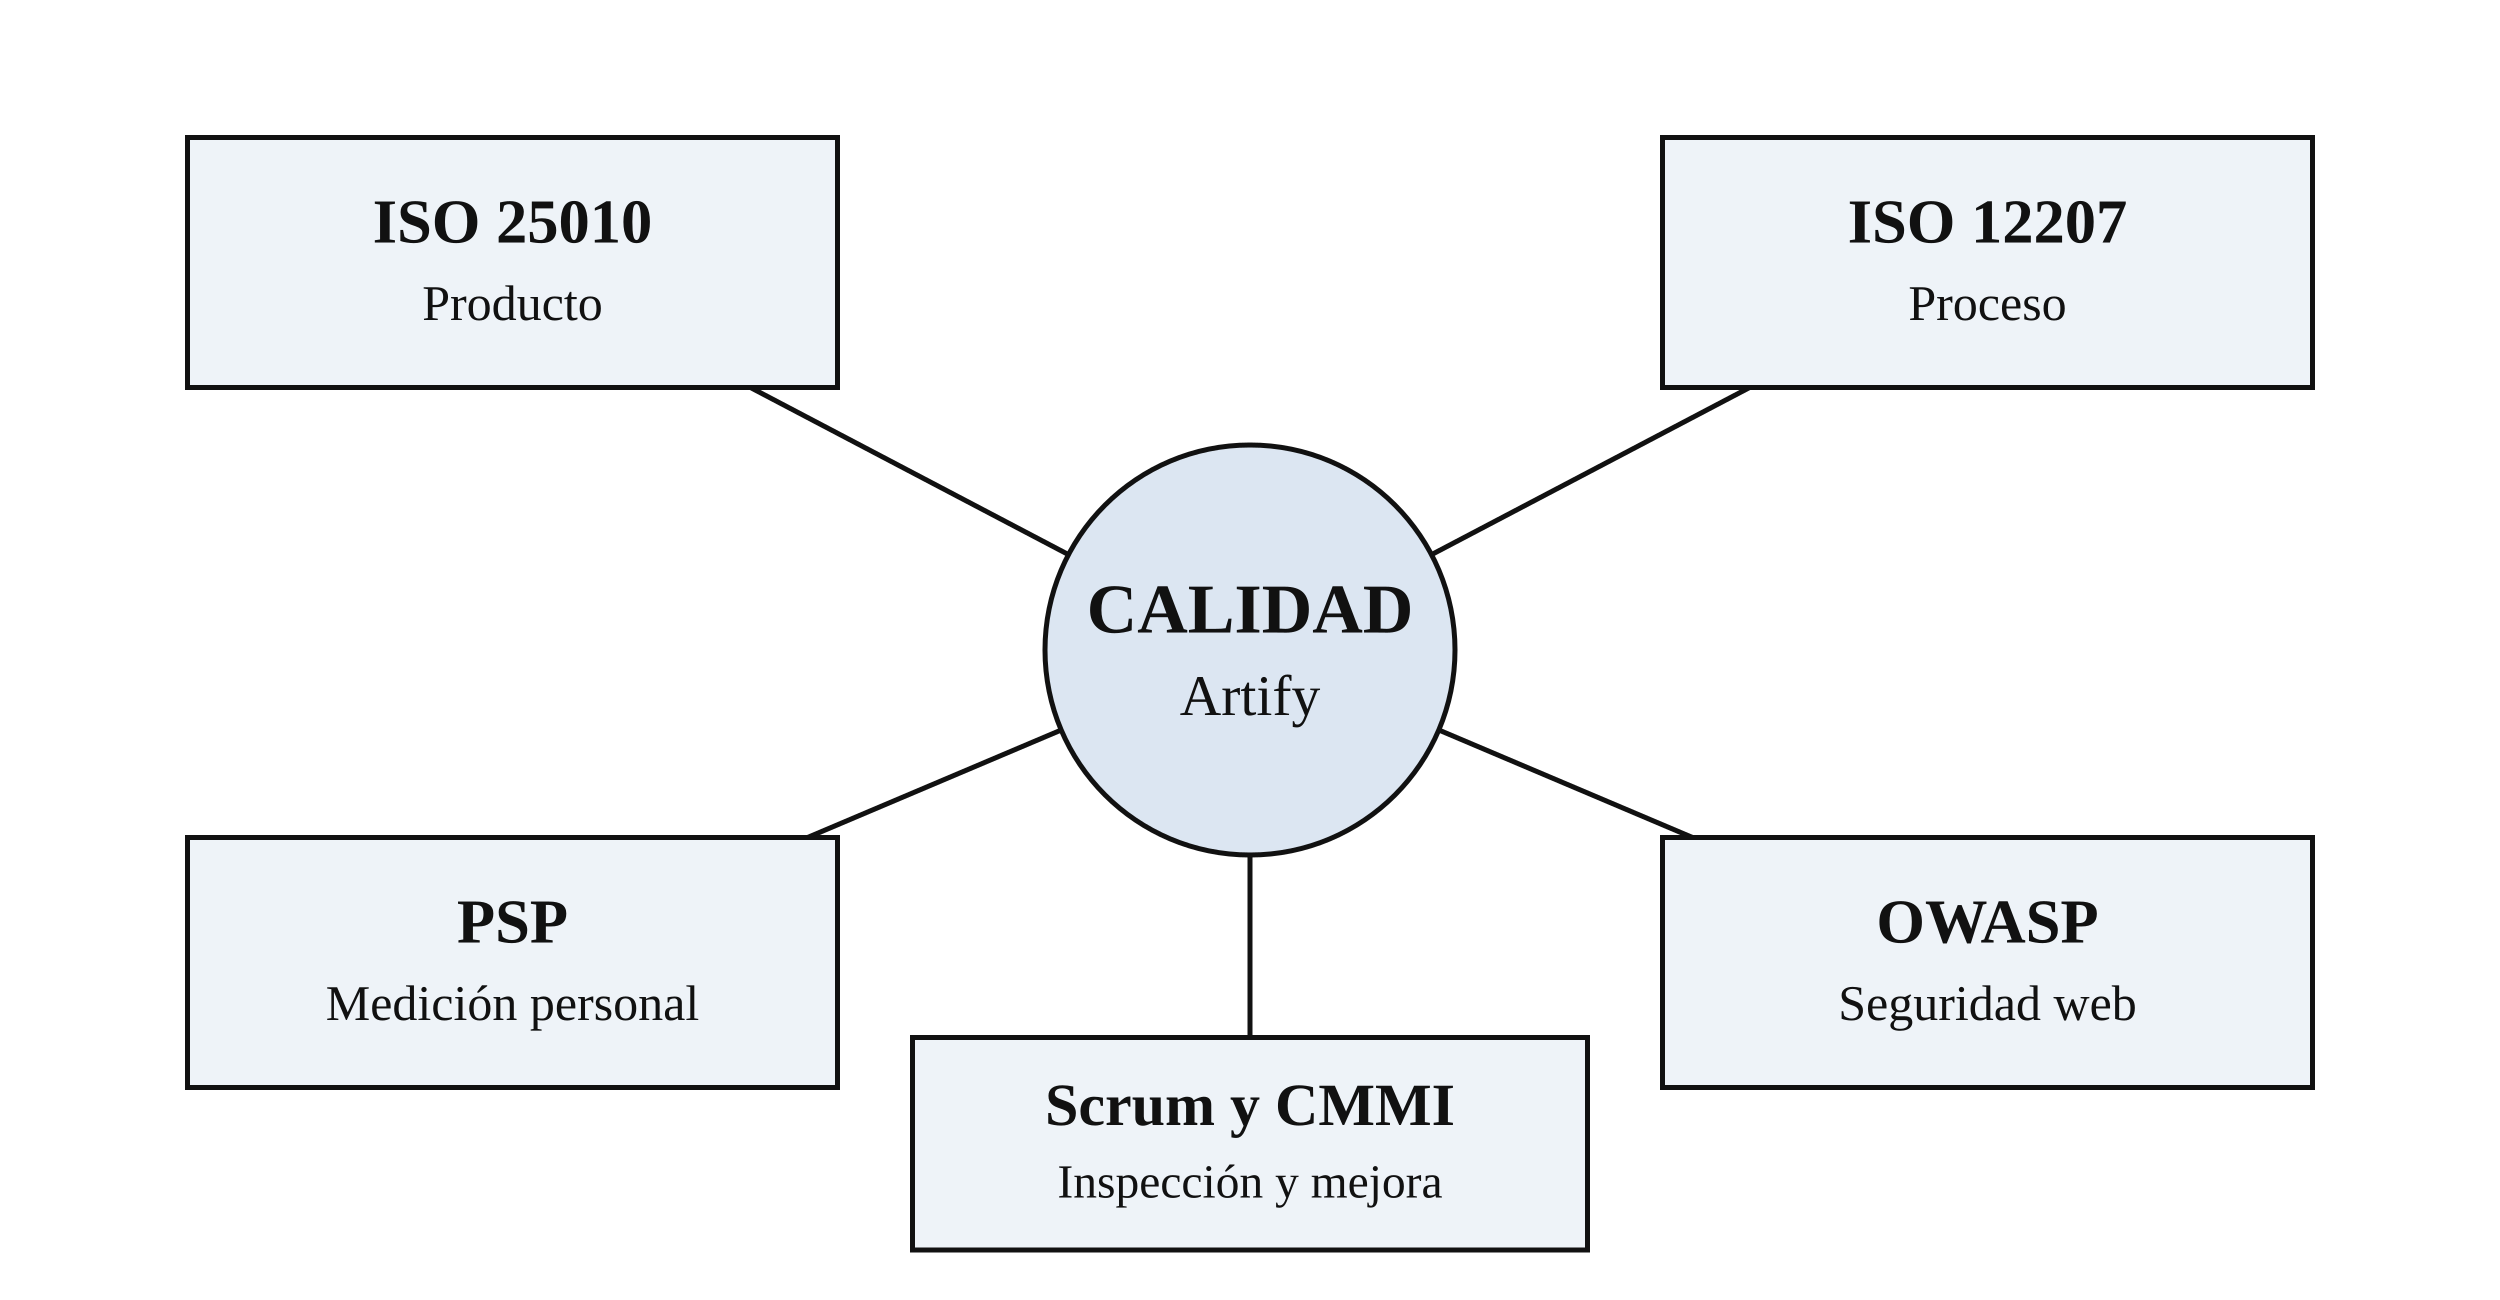
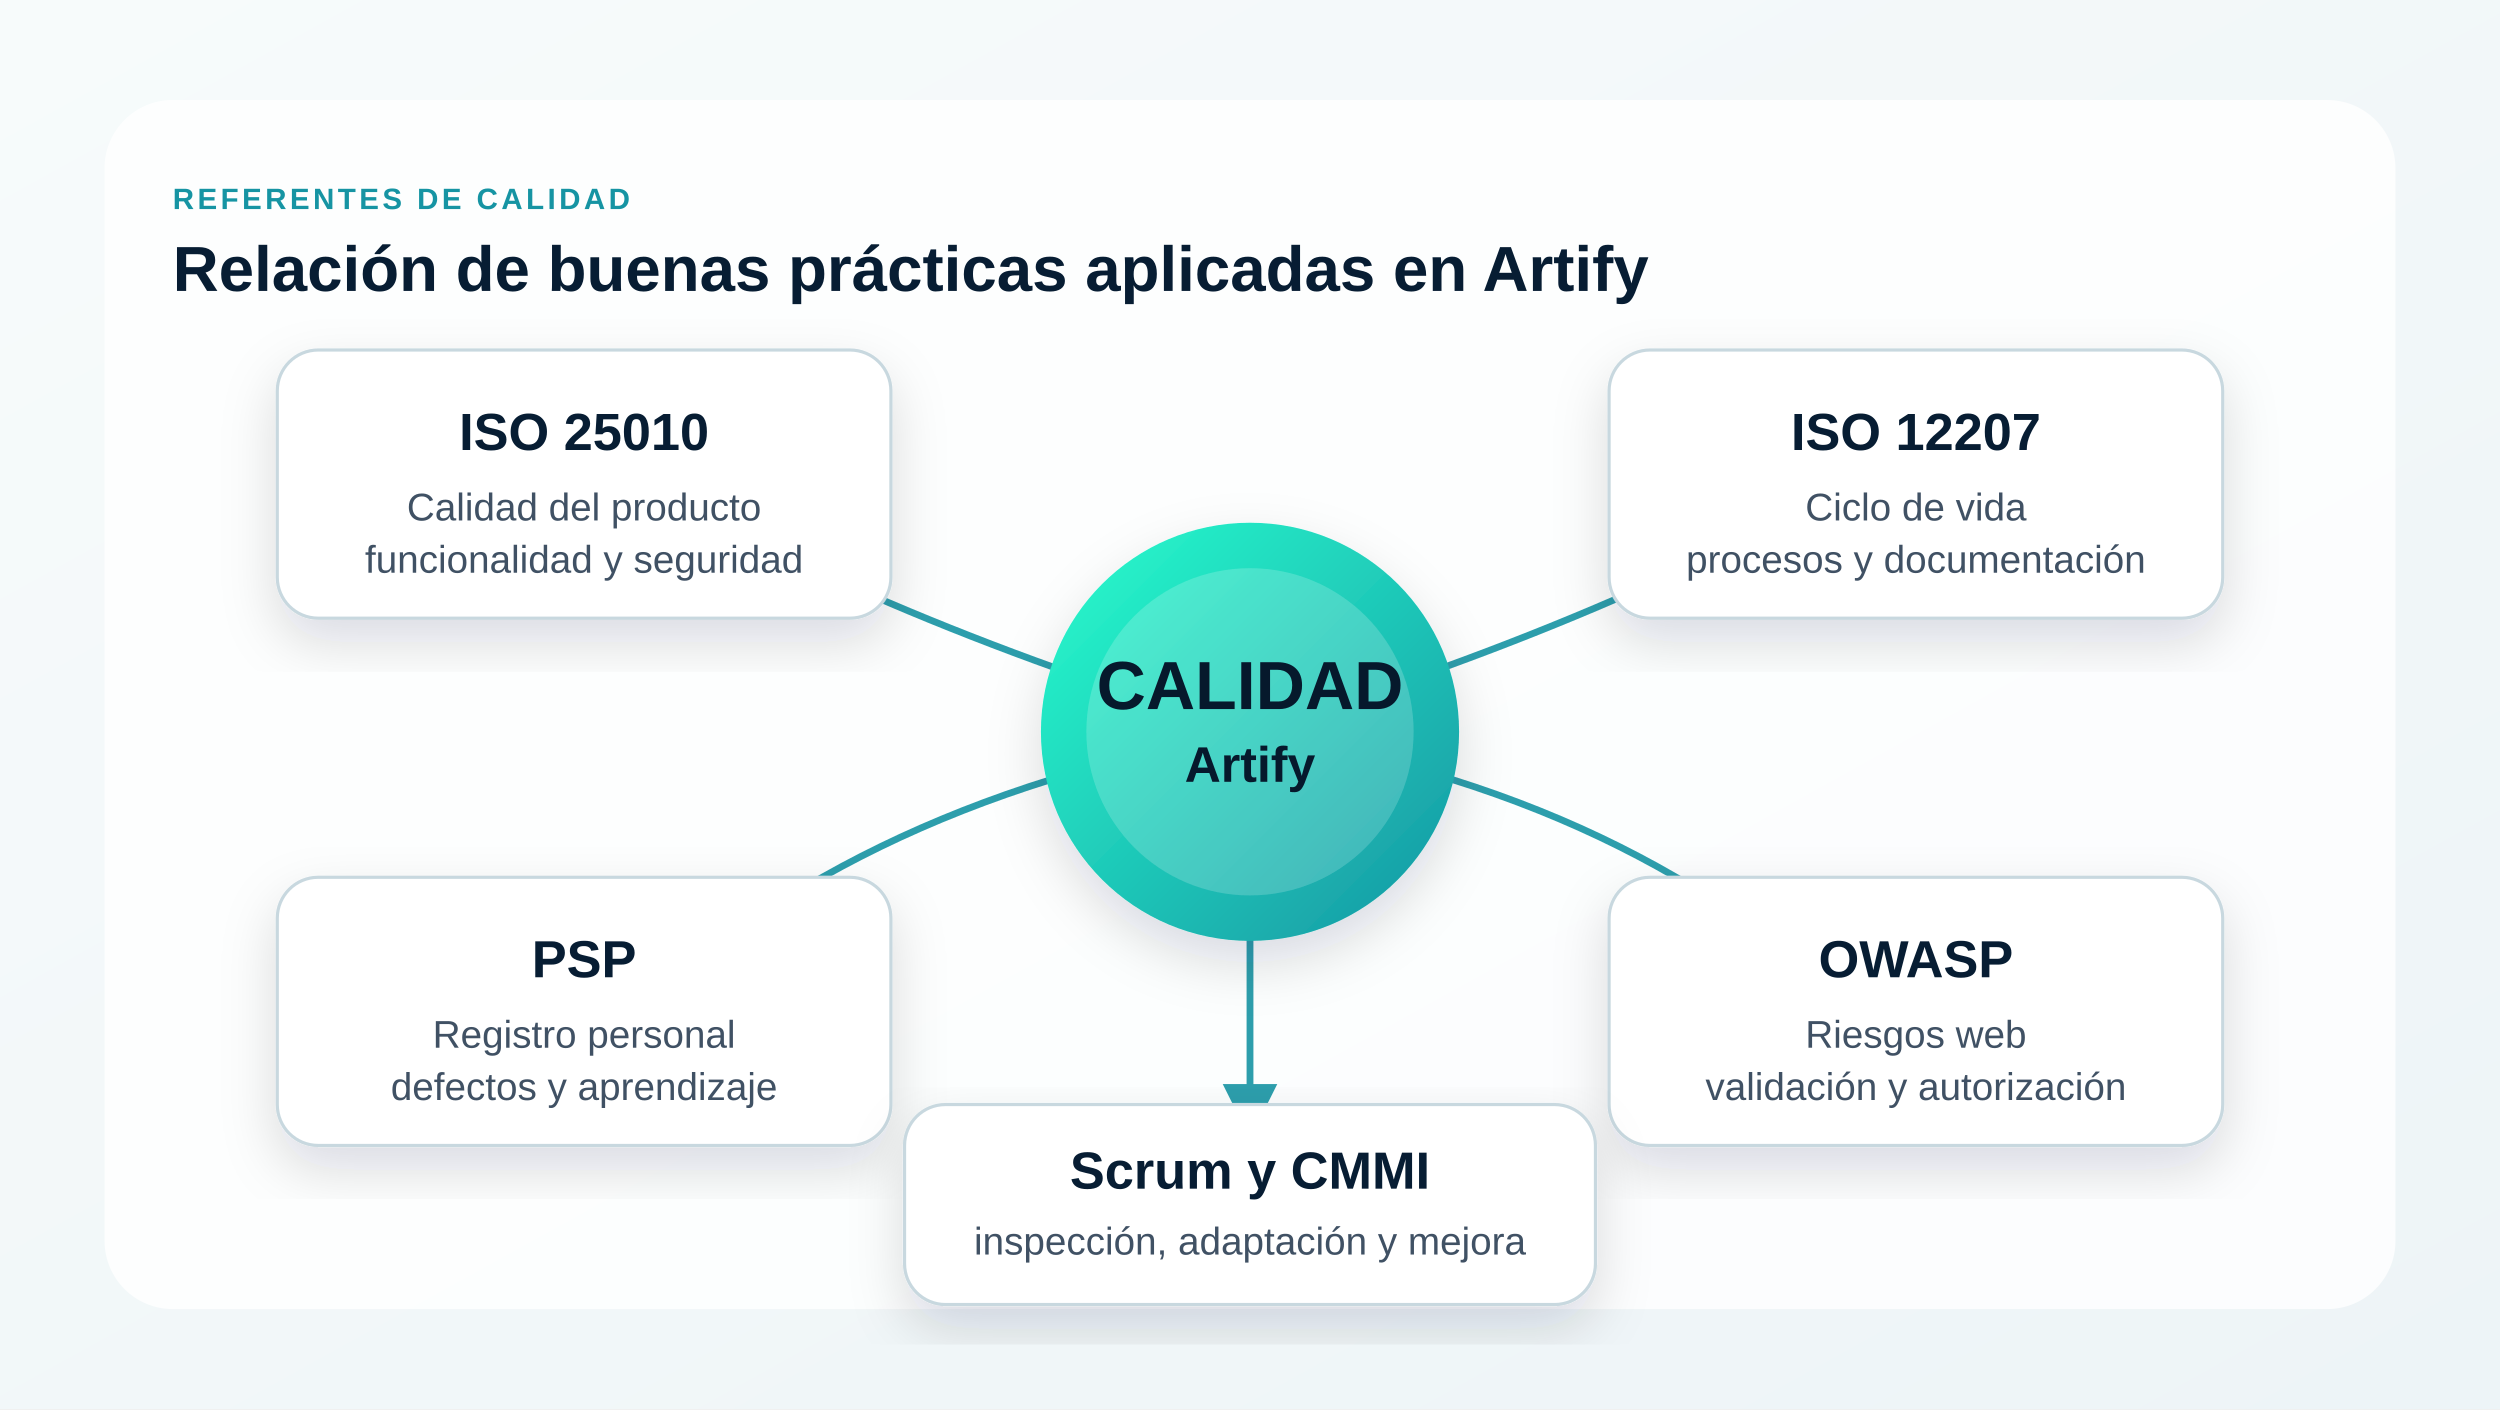
- <svg xmlns="http://www.w3.org/2000/svg" viewBox="0 0 1000 520" role="img" aria-labelledby="title desc">
-   <rect width="1000" height="520" fill="#ffffff" />
-   <g fill="none" stroke="#111111" stroke-width="2">
-     <path d="M500 260 L205 105" />
-     <path d="M500 260 L795 105" />
-     <path d="M500 260 L205 385" />
-     <path d="M500 260 L795 385" />
-     <path d="M500 260 L500 438" />
+ <svg xmlns="http://www.w3.org/2000/svg" viewBox="0 0 1100 620" role="img" aria-labelledby="title desc">
+   <defs>
+     <linearGradient id="bg" x1="0" y1="0" x2="1" y2="1">
+       <stop offset="0" stop-color="#f7fbfb" />
+       <stop offset="1" stop-color="#edf4f7" />
+     </linearGradient>
+     <linearGradient id="core" x1="0" y1="0" x2="1" y2="1">
+       <stop offset="0" stop-color="#28ffce" />
+       <stop offset="1" stop-color="#1694a3" />
+     </linearGradient>
+     <filter id="softShadow" x="-20%" y="-20%" width="140%" height="140%">
+       <feDropShadow dx="0" dy="10" stdDeviation="12" flood-color="#082033" flood-opacity="0.14" />
+     </filter>
+     <marker id="dotArrow" markerWidth="12" markerHeight="12" refX="9" refY="6" orient="auto">
+       <path d="M2 2 L10 6 L2 10 Z" fill="#1694a3" />
+     </marker>
+     <style>
+       .title { font: 700 28px Arial, sans-serif; fill: #071d33; }
+       .label { font: 700 23px Arial, sans-serif; fill: #071d33; }
+       .small { font: 400 17px Arial, sans-serif; fill: #405164; }
+       .eyebrow { font: 700 13px Arial, sans-serif; letter-spacing: 1.5px; fill: #1694a3; }
+       .line { fill: none; stroke: #1694a3; stroke-width: 3; stroke-linecap: round; marker-end: url(#dotArrow); opacity: 0.9; }
+       .card { fill: #ffffff; stroke: #c8d8df; stroke-width: 1.4; rx: 18; filter: url(#softShadow); }
+     </style>
+   </defs>
+   <rect width="1100" height="620" fill="url(#bg)" />
+   <rect x="46" y="44" width="1008" height="532" rx="30" fill="#ffffff" opacity="0.82" />
+   <text x="76" y="92" class="eyebrow">REFERENTES DE CALIDAD</text>
+   <text x="76" y="128" class="title">Relación de buenas prácticas aplicadas en Artify</text>
+   <path class="line" d="M550 322 C430 286 340 246 270 204" />
+   <path class="line" d="M550 322 C675 284 760 244 830 204" />
+   <path class="line" d="M550 322 C425 344 335 390 270 456" />
+   <path class="line" d="M550 322 C680 344 760 390 830 456" />
+   <path class="line" d="M550 322 C550 402 550 450 550 498" />
+   <g filter="url(#softShadow)">
+     <circle cx="550" cy="322" r="92" fill="url(#core)" />
+     <circle cx="550" cy="322" r="72" fill="#ffffff" opacity="0.18" />
  </g>
-   <circle cx="500" cy="260" r="82" fill="#dce6f2" stroke="#111111" stroke-width="2" />
-   <g font-family="Georgia, 'Times New Roman', serif" text-anchor="middle" fill="#111111">
-     <text x="500" y="253" font-size="28" font-weight="700">CALIDAD</text>
-     <text x="500" y="286" font-size="23">Artify</text>
-     <g>
-       <rect x="75" y="55" width="260" height="100" fill="#eef3f8" stroke="#111111" stroke-width="2" />
-       <text x="205" y="97" font-size="25" font-weight="700">ISO 25010</text>
-       <text x="205" y="128" font-size="20">Producto</text>
-       <rect x="665" y="55" width="260" height="100" fill="#eef3f8" stroke="#111111" stroke-width="2" />
-       <text x="795" y="97" font-size="25" font-weight="700">ISO 12207</text>
-       <text x="795" y="128" font-size="20">Proceso</text>
-       <rect x="75" y="335" width="260" height="100" fill="#eef3f8" stroke="#111111" stroke-width="2" />
-       <text x="205" y="377" font-size="25" font-weight="700">PSP</text>
-       <text x="205" y="408" font-size="20">Medición personal</text>
-       <rect x="665" y="335" width="260" height="100" fill="#eef3f8" stroke="#111111" stroke-width="2" />
-       <text x="795" y="377" font-size="25" font-weight="700">OWASP</text>
-       <text x="795" y="408" font-size="20">Seguridad web</text>
-       <rect x="365" y="415" width="270" height="85" fill="#eef3f8" stroke="#111111" stroke-width="2" />
-       <text x="500" y="450" font-size="24" font-weight="700">Scrum y CMMI</text>
-       <text x="500" y="479" font-size="19">Inspección y mejora</text>
-     </g>
+   <text x="550" y="312" text-anchor="middle" font-family="Arial, sans-serif" font-size="30" font-weight="800" fill="#06192c">CALIDAD</text>
+   <text x="550" y="344" text-anchor="middle" font-family="Arial, sans-serif" font-size="22" font-weight="700" fill="#06192c">Artify</text>
+   <g text-anchor="middle">
+     <rect class="card" x="122" y="154" width="270" height="118" />
+     <text x="257" y="198" class="label">ISO 25010</text>
+     <text x="257" y="229" class="small">Calidad del producto</text>
+     <text x="257" y="252" class="small">funcionalidad y seguridad</text>
+     <rect class="card" x="708" y="154" width="270" height="118" />
+     <text x="843" y="198" class="label">ISO 12207</text>
+     <text x="843" y="229" class="small">Ciclo de vida</text>
+     <text x="843" y="252" class="small">procesos y documentación</text>
+     <rect class="card" x="122" y="386" width="270" height="118" />
+     <text x="257" y="430" class="label">PSP</text>
+     <text x="257" y="461" class="small">Registro personal</text>
+     <text x="257" y="484" class="small">defectos y aprendizaje</text>
+     <rect class="card" x="708" y="386" width="270" height="118" />
+     <text x="843" y="430" class="label">OWASP</text>
+     <text x="843" y="461" class="small">Riesgos web</text>
+     <text x="843" y="484" class="small">validación y autorización</text>
+     <rect class="card" x="398" y="486" width="304" height="88" />
+     <text x="550" y="523" class="label">Scrum y CMMI</text>
+     <text x="550" y="552" class="small">inspección, adaptación y mejora</text>
  </g>
</svg>
